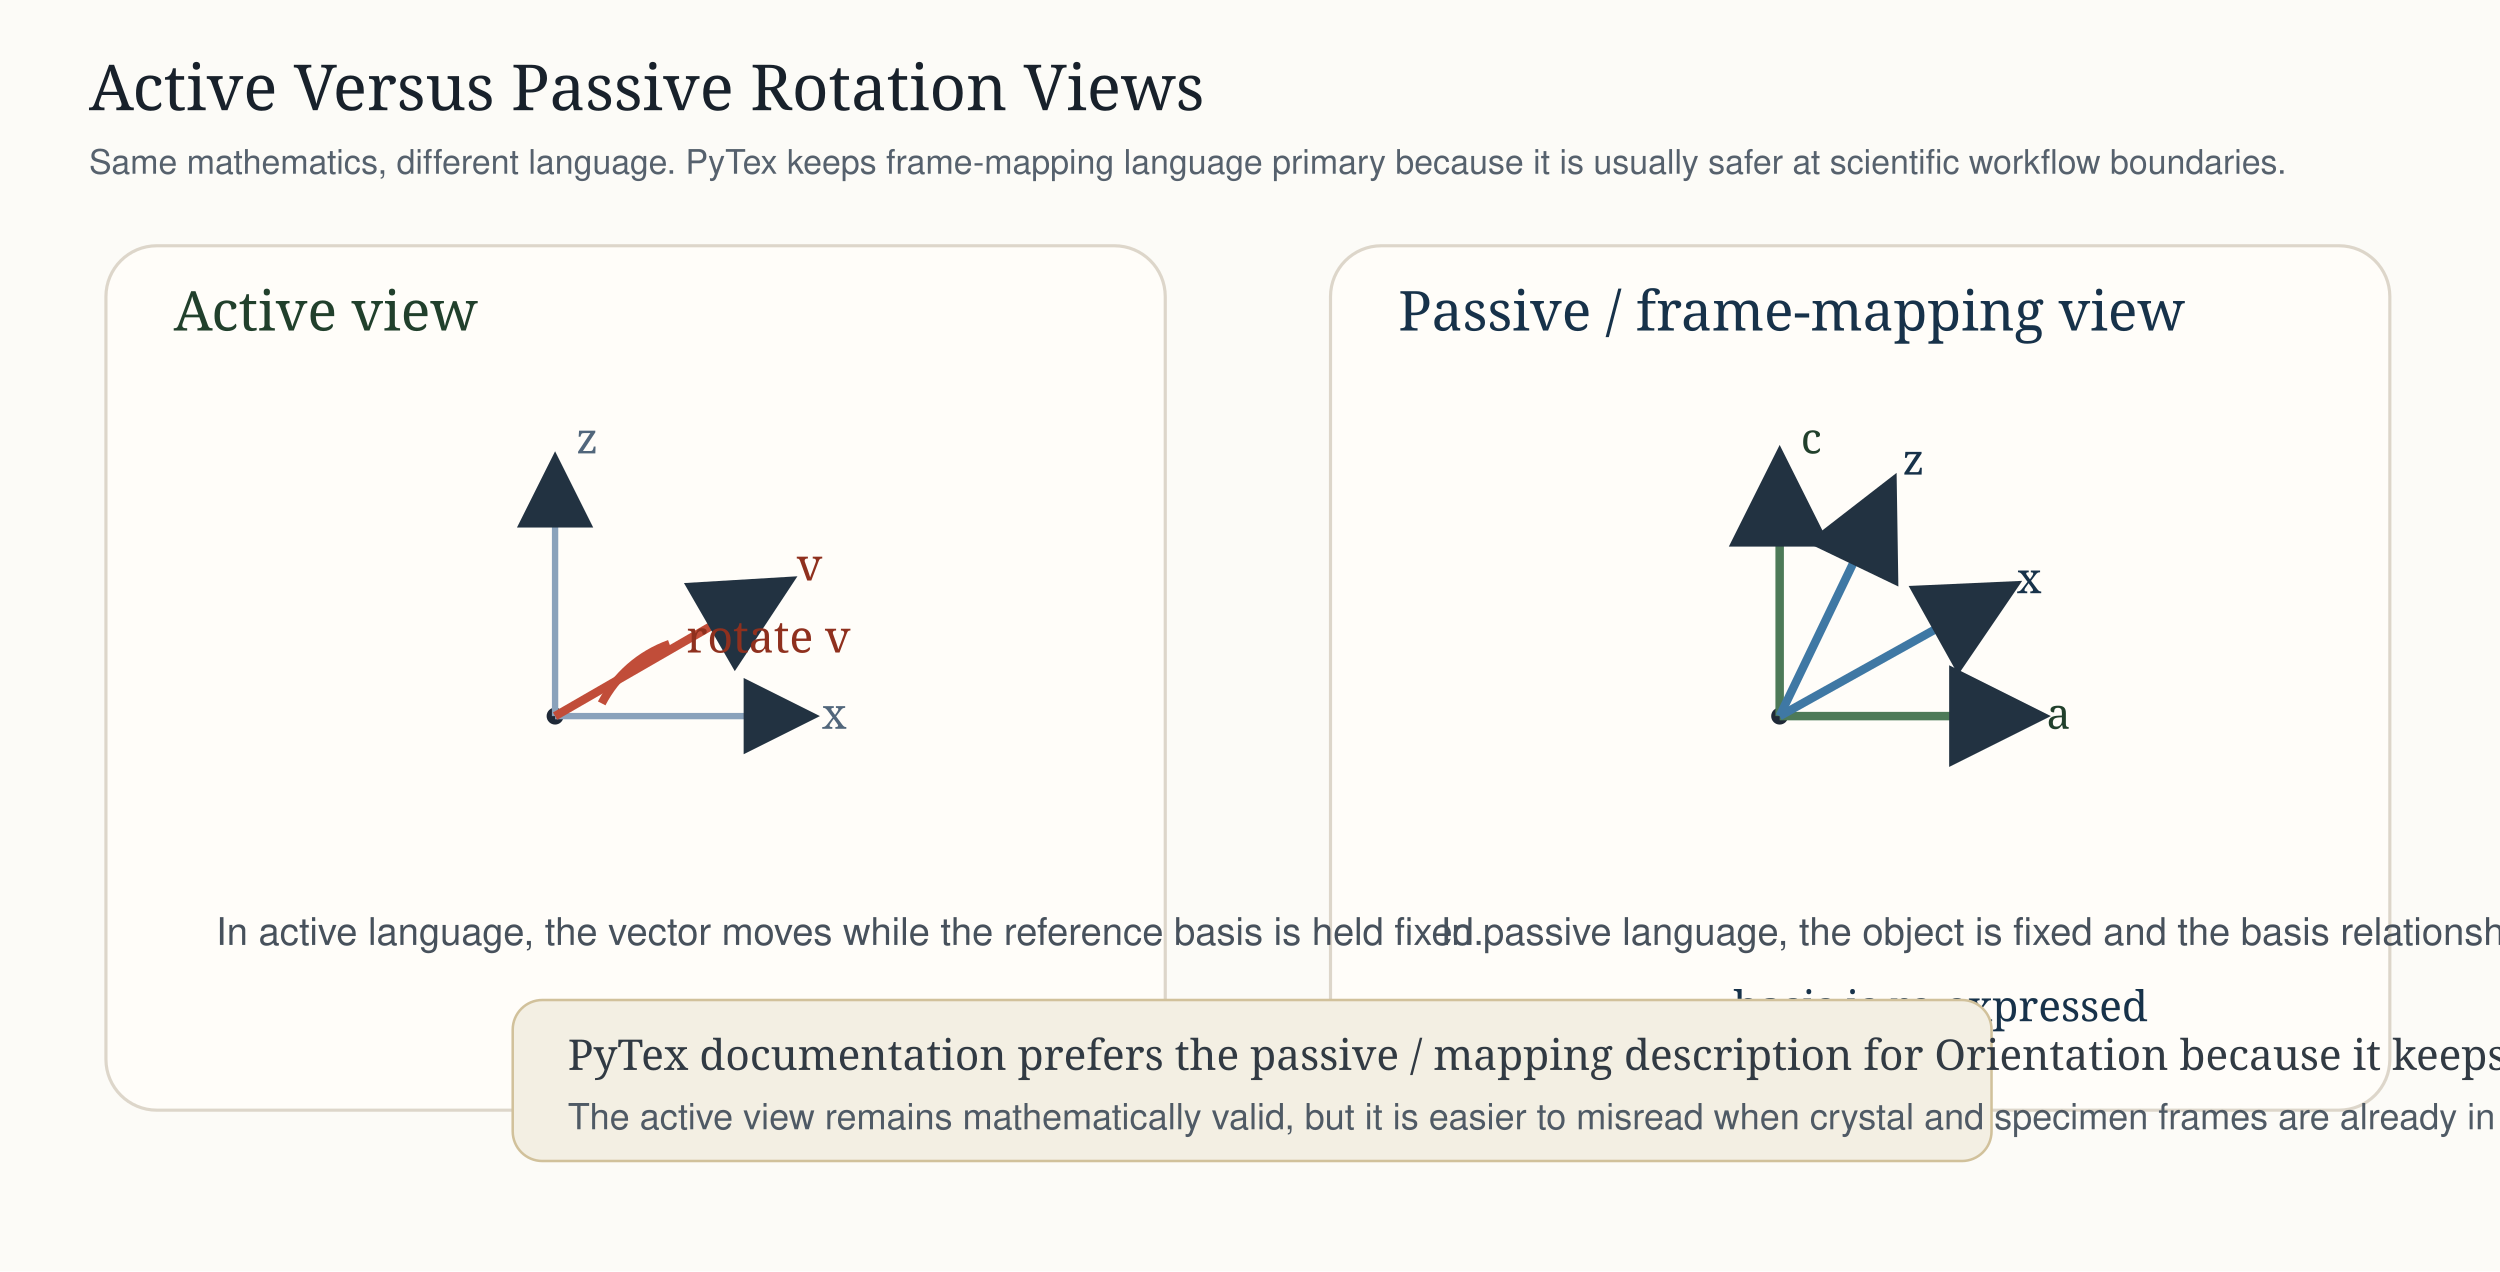
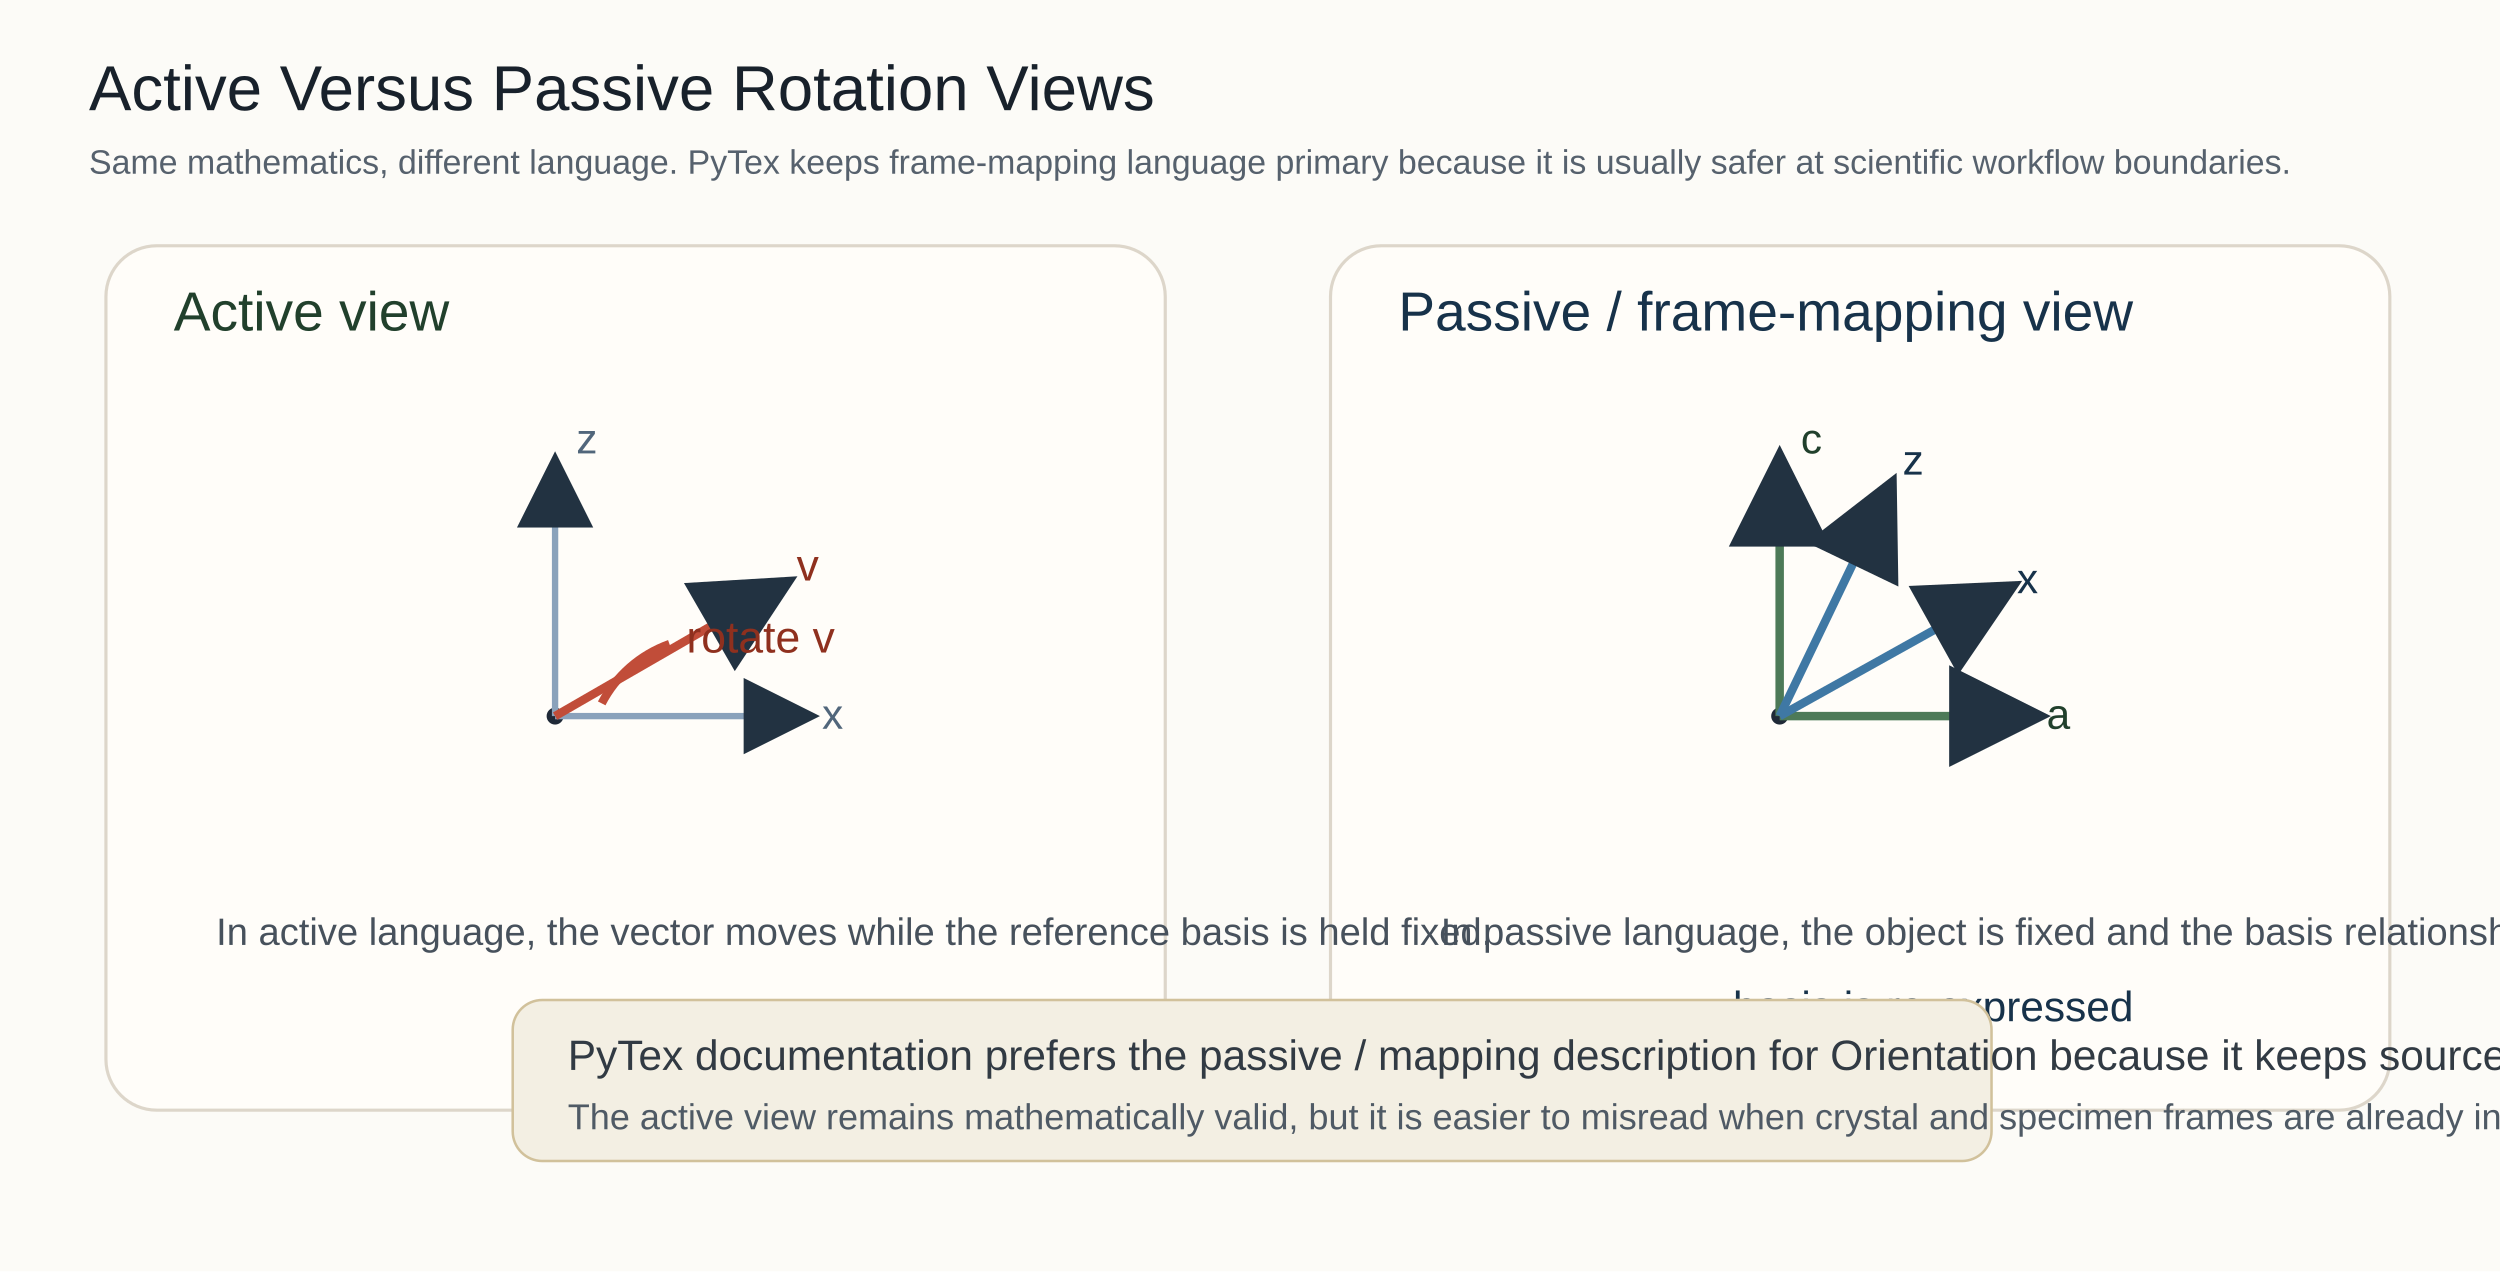
<svg xmlns="http://www.w3.org/2000/svg" width="1180" height="600" viewBox="0 0 1180 600">
  <defs>
    <marker id="arrow" markerWidth="12" markerHeight="12" refX="9" refY="6" orient="auto">
      <path d="M0,0 L12,6 L0,12 z" fill="#223241" />
    </marker>
  </defs>
  <rect width="1180" height="600" fill="#fcfbf7" />
-   <text x="42" y="52" font-size="30" font-family="Georgia, serif" fill="#18212b">Active Versus Passive Rotation Views</text>
-   <text x="42" y="82" font-size="16" font-family="Helvetica, Arial, sans-serif" fill="#56616d">
+   <text x="42" y="52" font-size="30" font-family="Arial, Helvetica, sans-serif" fill="#18212b">Active Versus Passive Rotation Views</text>
+   <text x="42" y="82" font-size="16" font-family="Arial, Helvetica, sans-serif" fill="#56616d">
    Same mathematics, different language. PyTex keeps frame-mapping language primary because it is usually safer at scientific workflow boundaries.
  </text>
  <rect x="50" y="116" width="500" height="408" rx="24" fill="#fffdf9" stroke="#ddd6ca" stroke-width="1.5" />
  <rect x="628" y="116" width="500" height="408" rx="24" fill="#fffdf9" stroke="#ddd6ca" stroke-width="1.5" />
-   <text x="82" y="156" font-size="26" font-family="Georgia, serif" fill="#21402c">Active view</text>
-   <text x="660" y="156" font-size="26" font-family="Georgia, serif" fill="#17324a">Passive / frame-mapping view</text>
+   <text x="82" y="156" font-size="26" font-family="Arial, Helvetica, sans-serif" fill="#21402c">Active view</text>
+   <text x="660" y="156" font-size="26" font-family="Arial, Helvetica, sans-serif" fill="#17324a">Passive / frame-mapping view</text>
  <g transform="translate(262,338)">
    <circle cx="0" cy="0" r="4" fill="#1f2937" />
    <line x1="0" y1="0" x2="116" y2="0" stroke="#8aa2bb" stroke-width="3" marker-end="url(#arrow)" />
    <line x1="0" y1="0" x2="0" y2="-116" stroke="#8aa2bb" stroke-width="3" marker-end="url(#arrow)" />
-     <text x="126" y="6" font-size="20" font-family="Georgia, serif" fill="#51667b">x</text>
-     <text x="10" y="-124" font-size="20" font-family="Georgia, serif" fill="#51667b">z</text>
+     <text x="126" y="6" font-size="20" font-family="Arial, Helvetica, sans-serif" fill="#51667b">x</text>
+     <text x="10" y="-124" font-size="20" font-family="Arial, Helvetica, sans-serif" fill="#51667b">z</text>
    <line x1="0" y1="0" x2="104" y2="-60" stroke="#c14d39" stroke-width="4" marker-end="url(#arrow)" />
-     <text x="114" y="-64" font-size="21" font-family="Georgia, serif" fill="#8f301e">v</text>
+     <text x="114" y="-64" font-size="21" font-family="Arial, Helvetica, sans-serif" fill="#8f301e">v</text>
    <path d="M22 -6 A58 58 0 0 1 54 -34" fill="none" stroke="#c14d39" stroke-width="4" />
-     <text x="62" y="-30" font-size="21" font-family="Georgia, serif" fill="#8f301e">rotate v</text>
+     <text x="62" y="-30" font-size="21" font-family="Arial, Helvetica, sans-serif" fill="#8f301e">rotate v</text>
  </g>
-   <text x="102" y="446" font-size="18" font-family="Helvetica, Arial, sans-serif" fill="#47515c">
+   <text x="102" y="446" font-size="18" font-family="Arial, Helvetica, sans-serif" fill="#47515c">
    In active language, the vector moves while the reference basis is held fixed.
  </text>
  <g transform="translate(840,338)">
    <circle cx="0" cy="0" r="4" fill="#1f2937" />
    <line x1="0" y1="0" x2="116" y2="0" stroke="#4d7a58" stroke-width="4" marker-end="url(#arrow)" />
    <line x1="0" y1="0" x2="0" y2="-116" stroke="#4d7a58" stroke-width="4" marker-end="url(#arrow)" />
-     <text x="126" y="6" font-size="20" font-family="Georgia, serif" fill="#21402c">a</text>
-     <text x="10" y="-124" font-size="20" font-family="Georgia, serif" fill="#21402c">c</text>
+     <text x="126" y="6" font-size="20" font-family="Arial, Helvetica, sans-serif" fill="#21402c">a</text>
+     <text x="10" y="-124" font-size="20" font-family="Arial, Helvetica, sans-serif" fill="#21402c">c</text>
    <line x1="0" y1="0" x2="104" y2="-58" stroke="#3f78a4" stroke-width="4" marker-end="url(#arrow)" />
    <line x1="0" y1="0" x2="50" y2="-104" stroke="#3f78a4" stroke-width="4" marker-end="url(#arrow)" />
-     <text x="112" y="-58" font-size="20" font-family="Georgia, serif" fill="#17324a">x</text>
-     <text x="58" y="-114" font-size="20" font-family="Georgia, serif" fill="#17324a">z</text>
-     <text x="-22" y="144" font-size="20" font-family="Georgia, serif" fill="#17324a">basis is re-expressed</text>
+     <text x="112" y="-58" font-size="20" font-family="Arial, Helvetica, sans-serif" fill="#17324a">x</text>
+     <text x="58" y="-114" font-size="20" font-family="Arial, Helvetica, sans-serif" fill="#17324a">z</text>
+     <text x="-22" y="144" font-size="20" font-family="Arial, Helvetica, sans-serif" fill="#17324a">basis is re-expressed</text>
  </g>
-   <text x="680" y="446" font-size="18" font-family="Helvetica, Arial, sans-serif" fill="#47515c">
+   <text x="680" y="446" font-size="18" font-family="Arial, Helvetica, sans-serif" fill="#47515c">
    In passive language, the object is fixed and the basis relationship changes.
  </text>
  <rect x="242" y="472" width="698" height="76" rx="14" fill="#f3efe3" stroke="#d1c19b" stroke-width="1.2" />
-   <text x="268" y="505" font-size="20" font-family="Georgia, serif" fill="#313a43">
+   <text x="268" y="505" font-size="20" font-family="Arial, Helvetica, sans-serif" fill="#313a43">
    PyTex documentation prefers the passive / mapping description for Orientation because it keeps source and target frames explicit.
  </text>
-   <text x="268" y="533" font-size="17" font-family="Helvetica, Arial, sans-serif" fill="#4f5a65">
+   <text x="268" y="533" font-size="17" font-family="Arial, Helvetica, sans-serif" fill="#4f5a65">
    The active view remains mathematically valid, but it is easier to misread when crystal and specimen frames are already in play.
  </text>
</svg>
